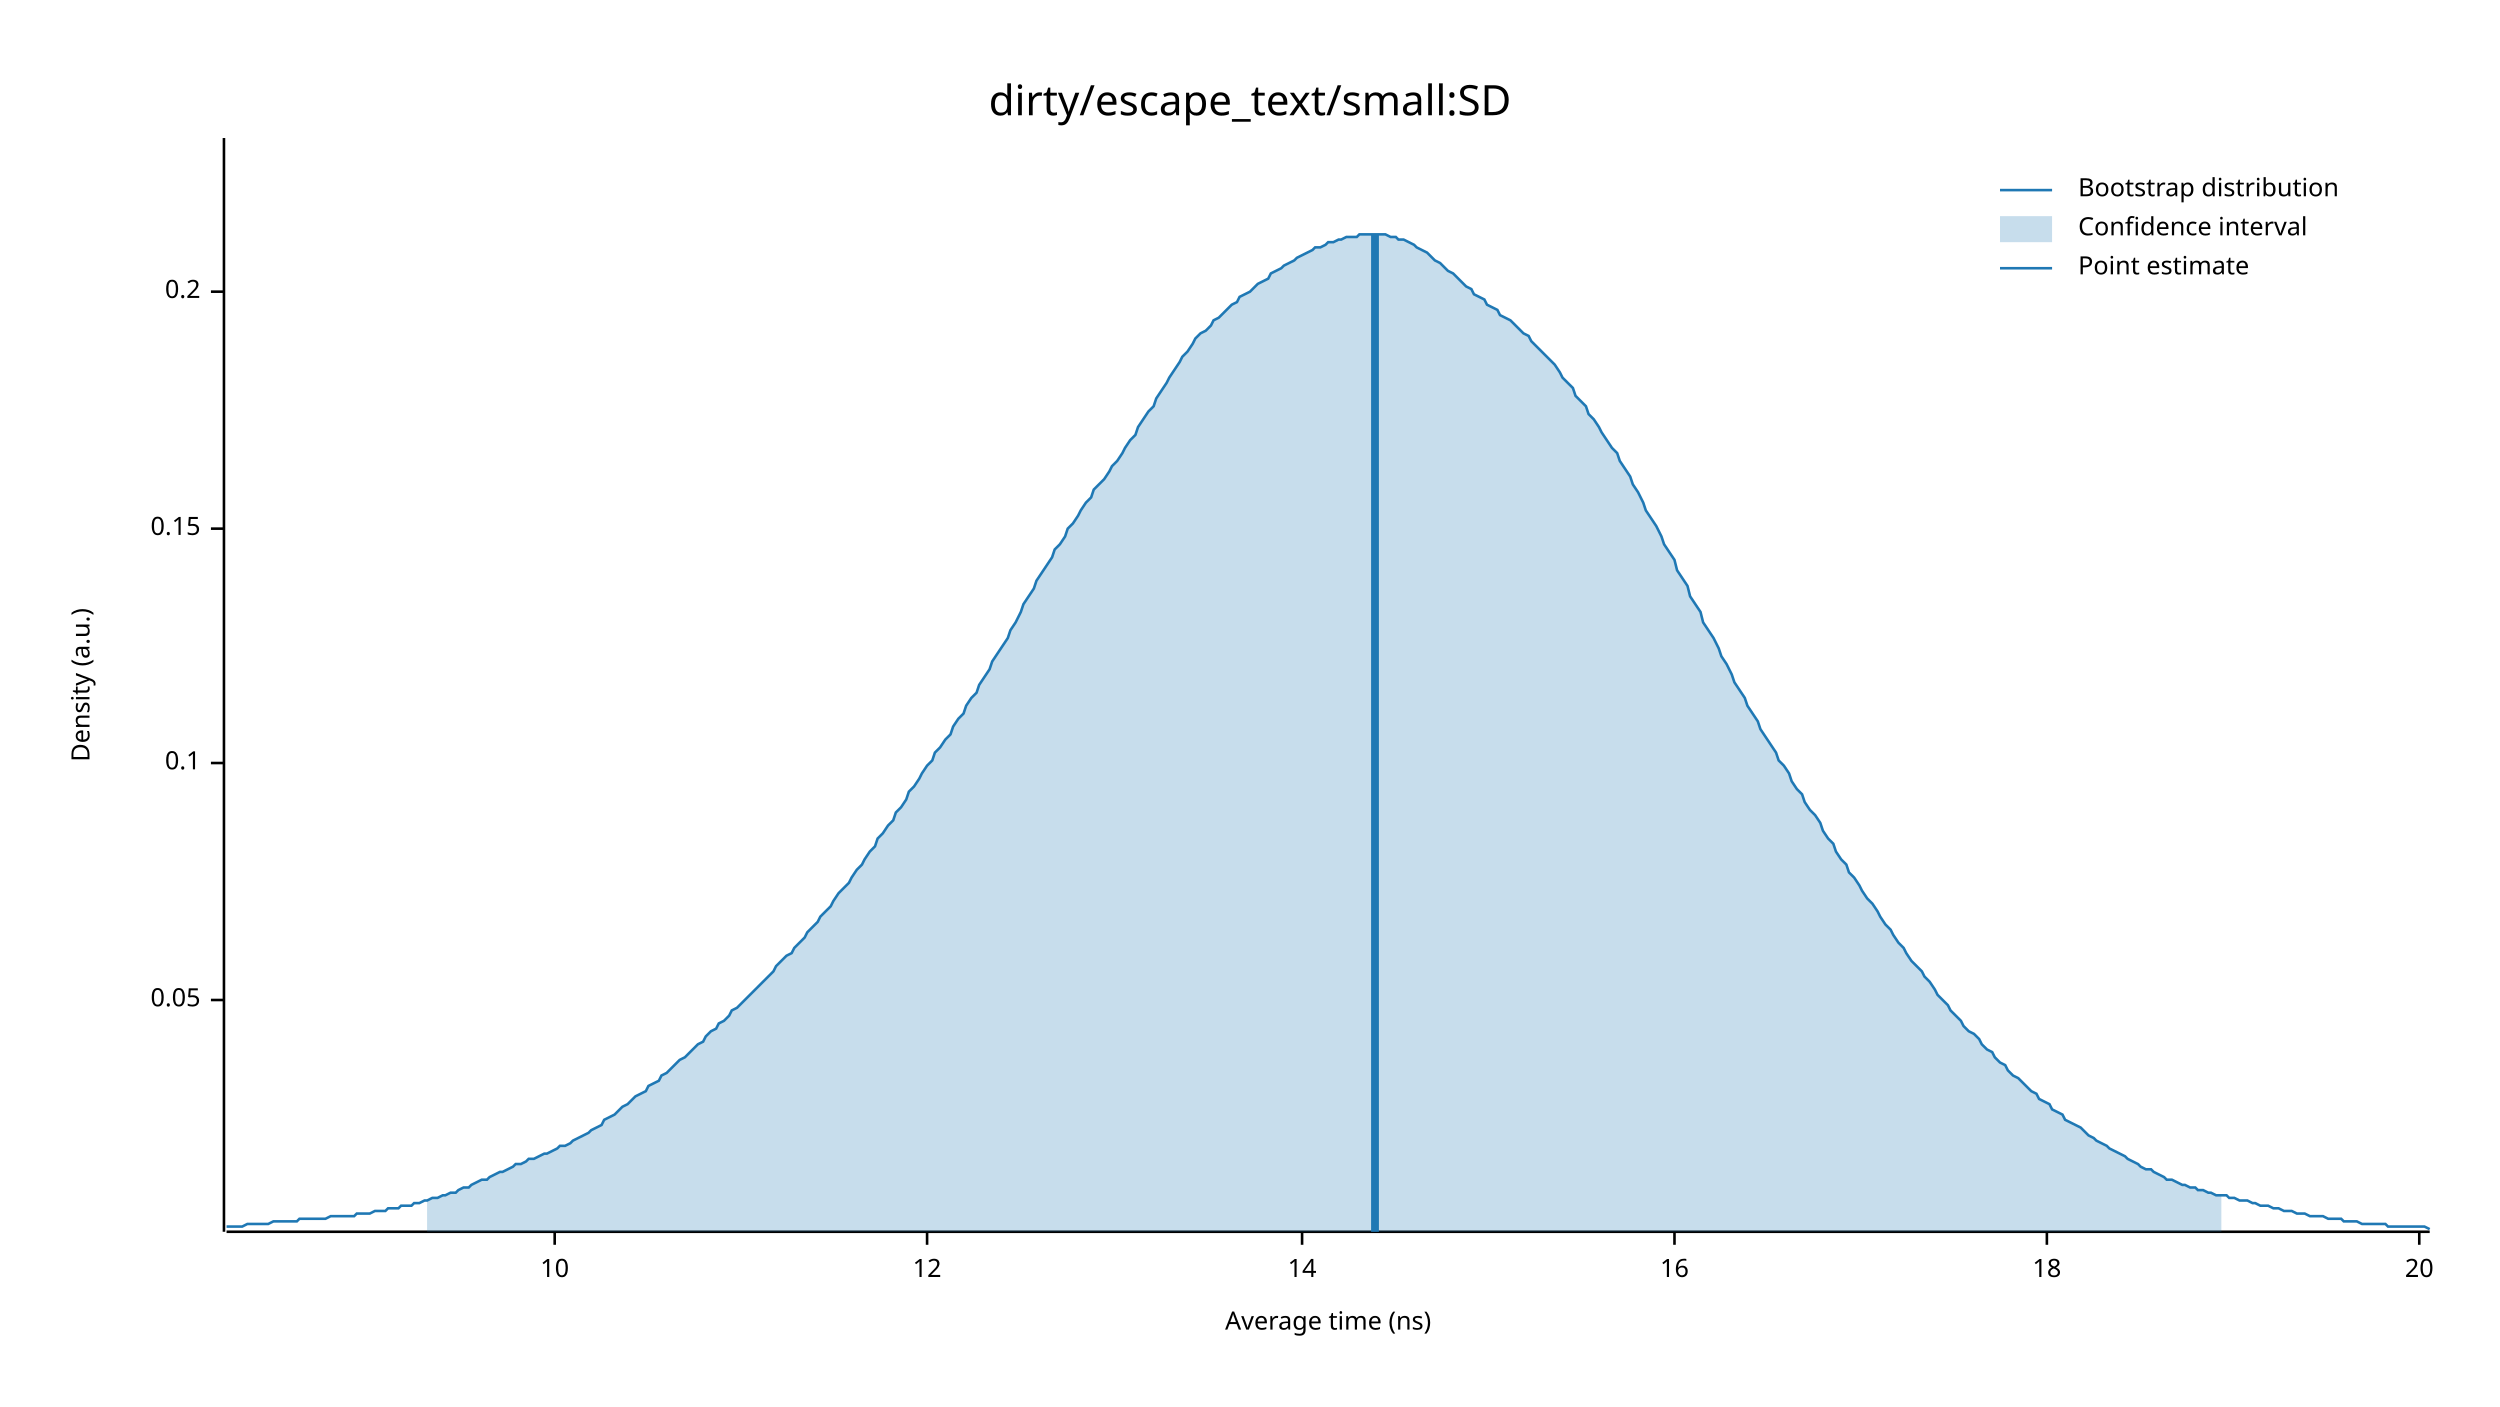
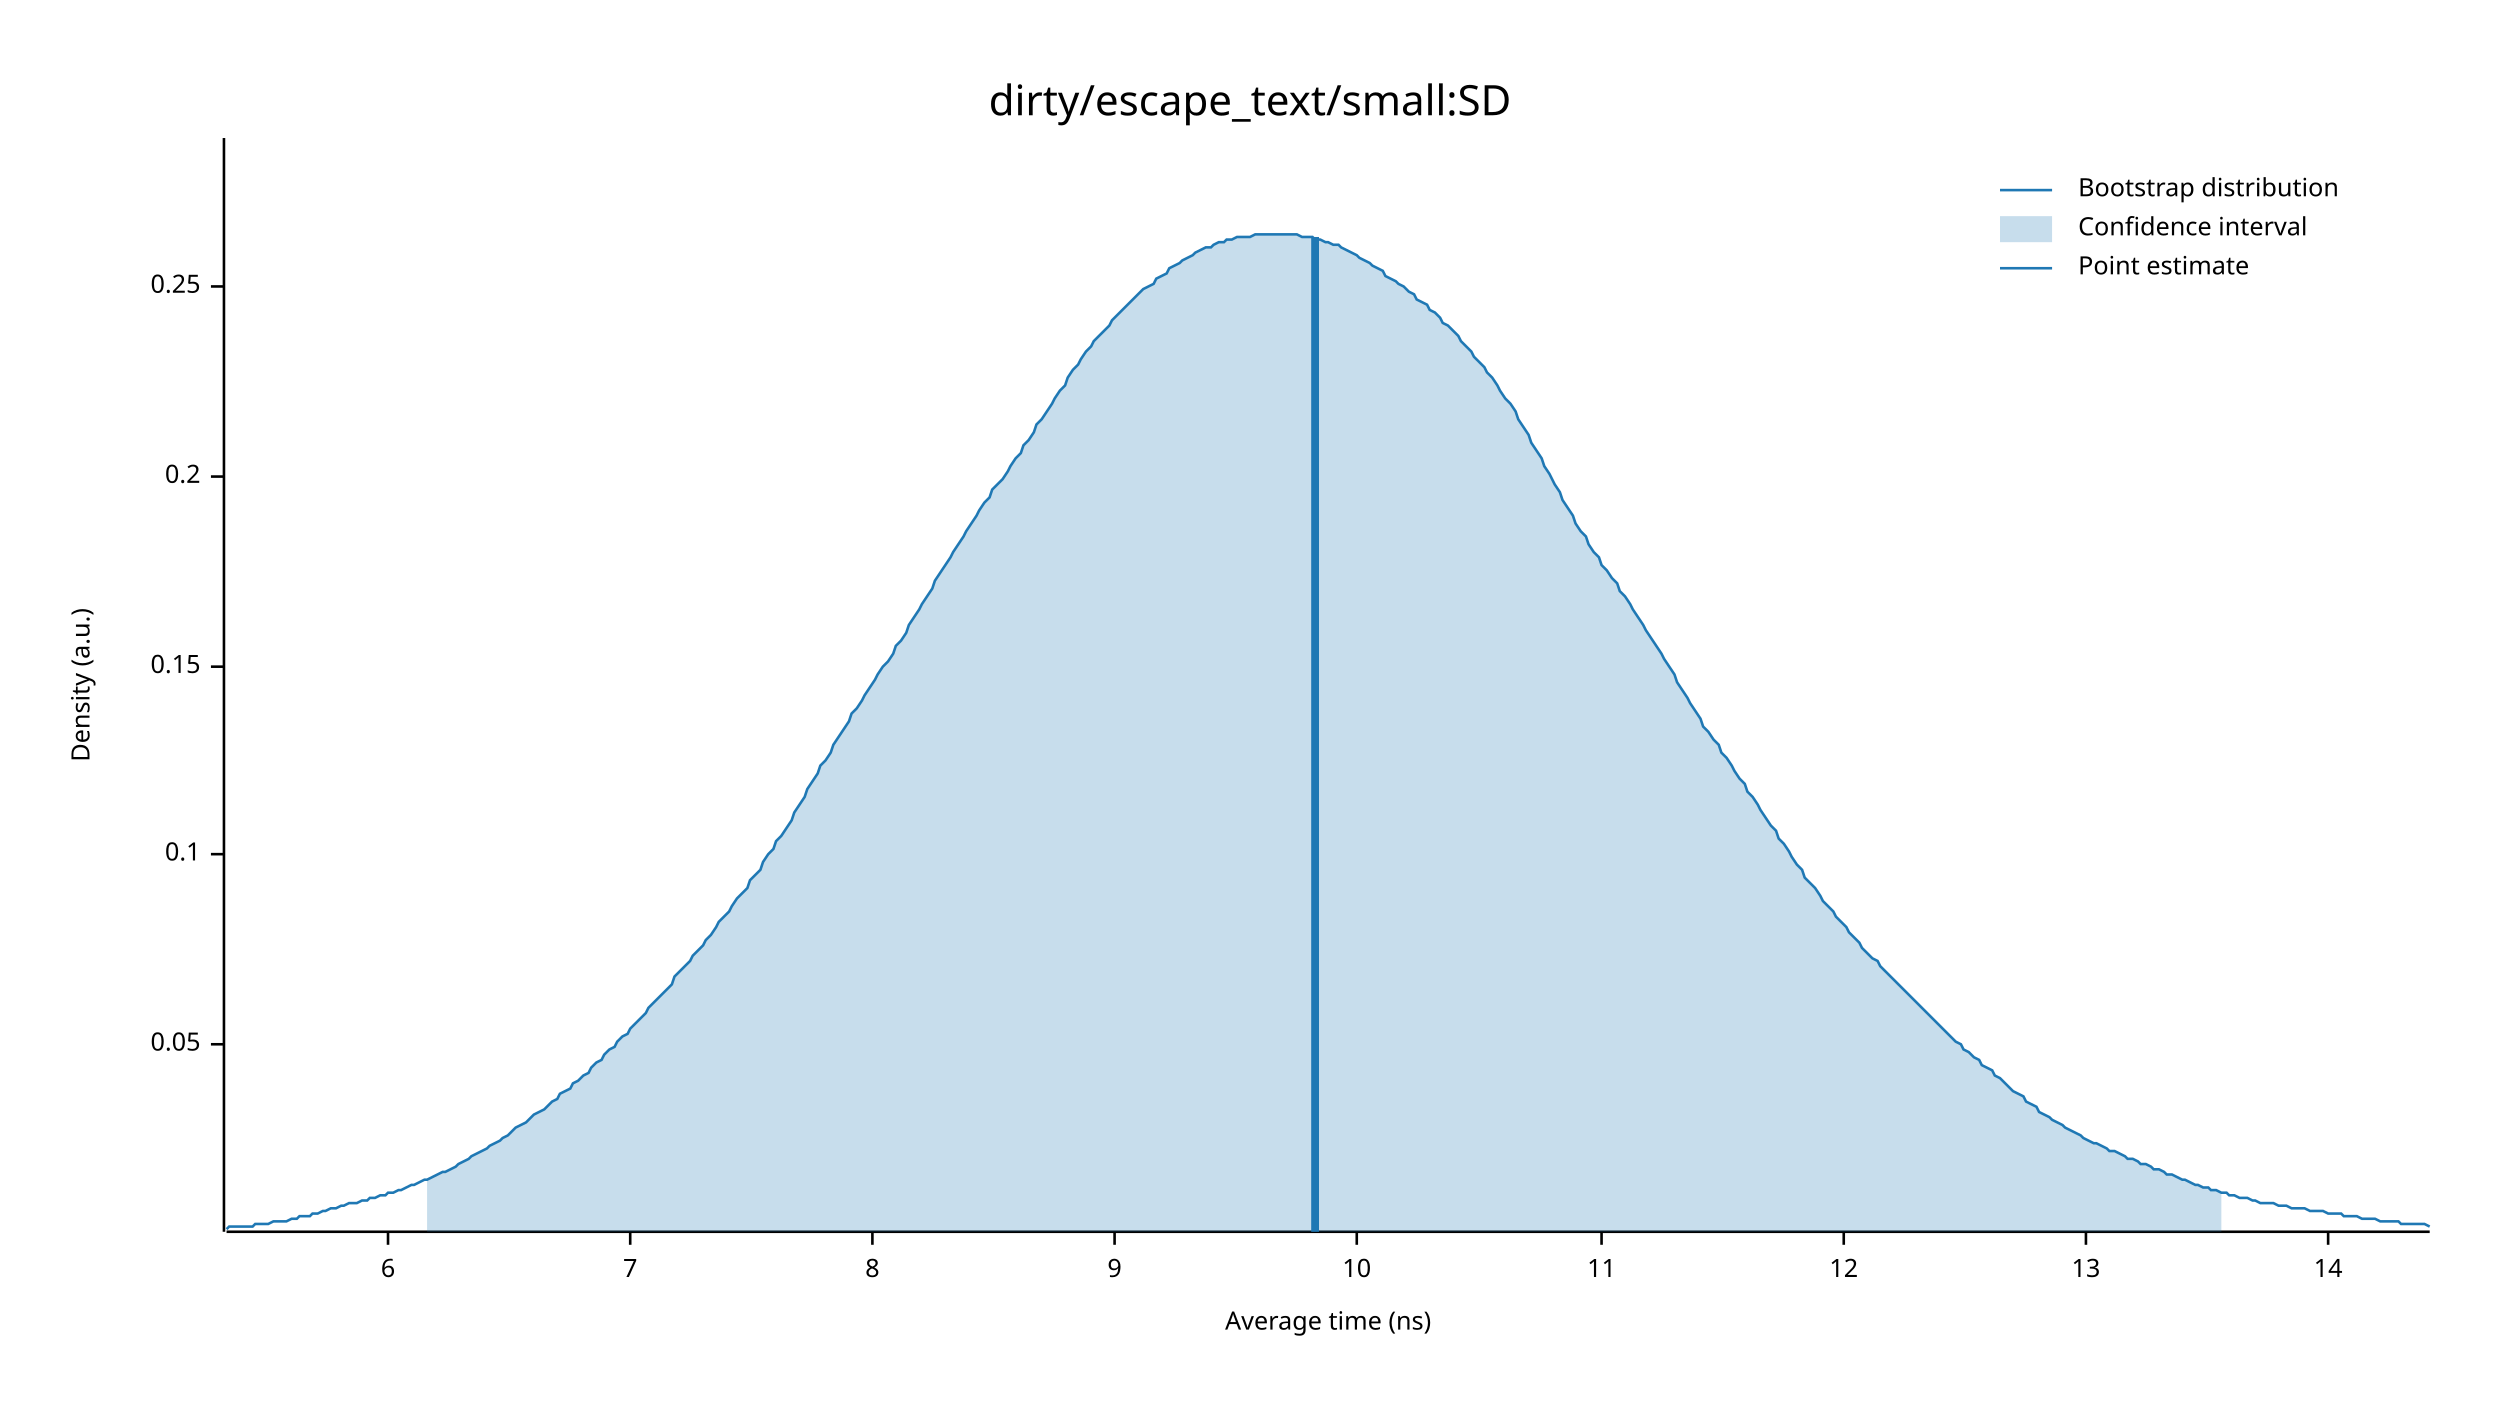
<svg xmlns="http://www.w3.org/2000/svg" width="960" height="540" viewBox="0 0 960 540">
  <text x="480" y="32" dy="0.76em" text-anchor="middle" font-family="sans-serif" font-size="16.129" opacity="1" fill="#000000">
dirty/escape_text/small:SD
</text>
  <text x="27" y="263" dy="0.76em" text-anchor="middle" font-family="sans-serif" font-size="9.677" opacity="1" fill="#000000" transform="rotate(270, 27, 263)">
Density (a.u.)
</text>
  <text x="510" y="513" dy="-0.5ex" text-anchor="middle" font-family="sans-serif" font-size="9.677" opacity="1" fill="#000000">
Average time (ns)
</text>
  <polyline fill="none" opacity="1" stroke="#000000" stroke-width="1" points="86,53 86,473 " />
-   <text x="77" y="384" dy="0.5ex" text-anchor="end" font-family="sans-serif" font-size="9.677" opacity="1" fill="#000000">
+   <text x="77" y="401" dy="0.5ex" text-anchor="end" font-family="sans-serif" font-size="9.677" opacity="1" fill="#000000">
0.05
</text>
-   <polyline fill="none" opacity="1" stroke="#000000" stroke-width="1" points="81,384 86,384 " />
-   <text x="77" y="293" dy="0.5ex" text-anchor="end" font-family="sans-serif" font-size="9.677" opacity="1" fill="#000000">
+   <polyline fill="none" opacity="1" stroke="#000000" stroke-width="1" points="81,401 86,401 " />
+   <text x="77" y="328" dy="0.5ex" text-anchor="end" font-family="sans-serif" font-size="9.677" opacity="1" fill="#000000">
0.1
</text>
-   <polyline fill="none" opacity="1" stroke="#000000" stroke-width="1" points="81,293 86,293 " />
-   <text x="77" y="203" dy="0.5ex" text-anchor="end" font-family="sans-serif" font-size="9.677" opacity="1" fill="#000000">
+   <polyline fill="none" opacity="1" stroke="#000000" stroke-width="1" points="81,328 86,328 " />
+   <text x="77" y="256" dy="0.5ex" text-anchor="end" font-family="sans-serif" font-size="9.677" opacity="1" fill="#000000">
0.15
</text>
-   <polyline fill="none" opacity="1" stroke="#000000" stroke-width="1" points="81,203 86,203 " />
-   <text x="77" y="112" dy="0.5ex" text-anchor="end" font-family="sans-serif" font-size="9.677" opacity="1" fill="#000000">
+   <polyline fill="none" opacity="1" stroke="#000000" stroke-width="1" points="81,256 86,256 " />
+   <text x="77" y="183" dy="0.5ex" text-anchor="end" font-family="sans-serif" font-size="9.677" opacity="1" fill="#000000">
0.2
</text>
-   <polyline fill="none" opacity="1" stroke="#000000" stroke-width="1" points="81,112 86,112 " />
+   <polyline fill="none" opacity="1" stroke="#000000" stroke-width="1" points="81,183 86,183 " />
+   <text x="77" y="110" dy="0.5ex" text-anchor="end" font-family="sans-serif" font-size="9.677" opacity="1" fill="#000000">
+ 0.25
+ </text>
+   <polyline fill="none" opacity="1" stroke="#000000" stroke-width="1" points="81,110 86,110 " />
  <polyline fill="none" opacity="1" stroke="#000000" stroke-width="1" points="87,473 933,473 " />
-   <text x="213" y="483" dy="0.76em" text-anchor="middle" font-family="sans-serif" font-size="9.677" opacity="1" fill="#000000">
+   <text x="149" y="483" dy="0.76em" text-anchor="middle" font-family="sans-serif" font-size="9.677" opacity="1" fill="#000000">
+ 6
+ </text>
+   <polyline fill="none" opacity="1" stroke="#000000" stroke-width="1" points="149,473 149,478 " />
+   <text x="242" y="483" dy="0.76em" text-anchor="middle" font-family="sans-serif" font-size="9.677" opacity="1" fill="#000000">
+ 7
+ </text>
+   <polyline fill="none" opacity="1" stroke="#000000" stroke-width="1" points="242,473 242,478 " />
+   <text x="335" y="483" dy="0.76em" text-anchor="middle" font-family="sans-serif" font-size="9.677" opacity="1" fill="#000000">
+ 8
+ </text>
+   <polyline fill="none" opacity="1" stroke="#000000" stroke-width="1" points="335,473 335,478 " />
+   <text x="428" y="483" dy="0.76em" text-anchor="middle" font-family="sans-serif" font-size="9.677" opacity="1" fill="#000000">
+ 9
+ </text>
+   <polyline fill="none" opacity="1" stroke="#000000" stroke-width="1" points="428,473 428,478 " />
+   <text x="521" y="483" dy="0.76em" text-anchor="middle" font-family="sans-serif" font-size="9.677" opacity="1" fill="#000000">
10
</text>
-   <polyline fill="none" opacity="1" stroke="#000000" stroke-width="1" points="213,473 213,478 " />
-   <text x="356" y="483" dy="0.76em" text-anchor="middle" font-family="sans-serif" font-size="9.677" opacity="1" fill="#000000">
+   <polyline fill="none" opacity="1" stroke="#000000" stroke-width="1" points="521,473 521,478 " />
+   <text x="615" y="483" dy="0.76em" text-anchor="middle" font-family="sans-serif" font-size="9.677" opacity="1" fill="#000000">
+ 11
+ </text>
+   <polyline fill="none" opacity="1" stroke="#000000" stroke-width="1" points="615,473 615,478 " />
+   <text x="708" y="483" dy="0.76em" text-anchor="middle" font-family="sans-serif" font-size="9.677" opacity="1" fill="#000000">
12
</text>
-   <polyline fill="none" opacity="1" stroke="#000000" stroke-width="1" points="356,473 356,478 " />
-   <text x="500" y="483" dy="0.76em" text-anchor="middle" font-family="sans-serif" font-size="9.677" opacity="1" fill="#000000">
+   <polyline fill="none" opacity="1" stroke="#000000" stroke-width="1" points="708,473 708,478 " />
+   <text x="801" y="483" dy="0.76em" text-anchor="middle" font-family="sans-serif" font-size="9.677" opacity="1" fill="#000000">
+ 13
+ </text>
+   <polyline fill="none" opacity="1" stroke="#000000" stroke-width="1" points="801,473 801,478 " />
+   <text x="894" y="483" dy="0.76em" text-anchor="middle" font-family="sans-serif" font-size="9.677" opacity="1" fill="#000000">
14
</text>
-   <polyline fill="none" opacity="1" stroke="#000000" stroke-width="1" points="500,473 500,478 " />
-   <text x="643" y="483" dy="0.76em" text-anchor="middle" font-family="sans-serif" font-size="9.677" opacity="1" fill="#000000">
- 16
- </text>
-   <polyline fill="none" opacity="1" stroke="#000000" stroke-width="1" points="643,473 643,478 " />
-   <text x="786" y="483" dy="0.76em" text-anchor="middle" font-family="sans-serif" font-size="9.677" opacity="1" fill="#000000">
- 18
- </text>
-   <polyline fill="none" opacity="1" stroke="#000000" stroke-width="1" points="786,473 786,478 " />
-   <text x="929" y="483" dy="0.76em" text-anchor="middle" font-family="sans-serif" font-size="9.677" opacity="1" fill="#000000">
- 20
- </text>
-   <polyline fill="none" opacity="1" stroke="#000000" stroke-width="1" points="929,473 929,478 " />
-   <polyline fill="none" opacity="1" stroke="#1F78B4" stroke-width="1" points="87,471 88,471 90,471 92,471 93,471 95,470 97,470 98,470 100,470 102,470 103,470 105,469 107,469 109,469 110,469 112,469 114,469 115,468 117,468 119,468 120,468 122,468 124,468 125,468 127,467 129,467 131,467 132,467 134,467 136,467 137,466 139,466 141,466 142,466 144,465 146,465 148,465 149,464 151,464 153,464 154,463 156,463 158,463 159,462 161,462 163,461 164,461 166,460 168,460 170,459 171,459 173,458 175,458 176,457 178,456 180,456 181,455 183,454 185,453 187,453 188,452 190,451 192,450 193,450 195,449 197,448 198,447 200,447 202,446 203,445 205,445 207,444 209,443 210,443 212,442 214,441 215,440 217,440 219,439 220,438 222,437 224,436 226,435 227,434 229,433 231,432 232,430 234,429 236,428 237,427 239,425 241,424 242,423 244,421 246,420 248,419 249,417 251,416 253,415 254,413 256,412 258,410 259,409 261,407 263,406 265,404 266,403 268,401 270,400 271,398 273,396 275,395 276,393 278,392 280,390 281,388 283,387 285,385 287,383 288,382 290,380 292,378 293,377 295,375 297,373 298,371 300,369 302,367 304,366 305,364 307,362 309,360 310,358 312,356 314,354 315,352 317,350 319,348 320,346 322,343 324,341 326,339 327,337 329,334 331,332 332,330 334,327 336,325 337,322 339,320 341,317 343,315 344,312 346,310 348,307 349,304 351,302 353,299 354,297 356,294 358,292 359,289 361,287 363,284 365,282 366,279 368,276 370,274 371,271 373,268 375,266 376,263 378,260 380,257 381,254 383,251 385,248 387,245 388,242 390,239 392,235 393,232 395,229 397,226 398,223 400,220 402,217 404,214 405,211 407,209 409,206 410,203 412,201 414,198 415,196 417,193 419,191 420,188 422,186 424,184 426,181 427,179 429,177 431,174 432,172 434,169 436,167 437,164 439,161 441,158 443,156 444,153 446,150 448,147 449,145 451,142 453,139 454,137 456,135 458,132 459,130 461,128 463,127 465,125 466,123 468,122 470,120 471,119 473,117 475,116 476,114 478,113 480,112 482,110 483,109 485,108 487,107 488,105 490,104 492,103 493,102 495,101 497,100 498,99 500,98 502,97 504,96 505,95 507,95 509,94 510,93 512,93 514,92 515,92 517,91 519,91 521,91 522,90 524,90 526,90 527,90 529,90 531,90 532,90 534,91 536,91 537,92 539,92 541,93 543,94 544,95 546,96 548,97 549,98 551,100 553,101 554,102 556,104 558,105 560,107 561,108 563,110 565,111 566,113 568,114 570,115 571,117 573,118 575,119 576,121 578,122 580,123 582,125 583,126 585,128 587,129 588,131 590,133 592,135 593,136 595,138 597,140 599,143 600,145 602,147 604,149 605,152 607,154 609,156 610,159 612,161 614,164 615,166 617,169 619,172 621,174 622,177 624,180 626,183 627,186 629,189 631,193 632,196 634,199 636,202 638,206 639,209 641,212 643,215 644,219 646,222 648,225 649,229 651,232 653,235 654,239 656,242 658,245 660,249 661,252 663,255 665,259 666,262 668,265 670,268 671,271 673,274 675,277 676,280 678,283 680,286 682,289 683,292 685,294 687,297 688,300 690,303 692,305 693,308 695,311 697,313 699,316 700,319 702,322 704,324 705,327 707,330 709,332 710,335 712,337 714,340 715,342 717,345 719,347 721,350 722,352 724,355 726,357 727,359 729,362 731,364 732,366 734,369 736,371 738,373 739,375 741,377 743,380 744,382 746,384 748,386 749,388 751,390 753,392 754,394 756,396 758,397 760,399 761,401 763,403 765,404 766,406 768,408 770,409 771,411 773,413 775,414 777,416 778,417 780,419 782,420 783,422 785,423 787,424 788,426 790,427 792,428 793,430 795,431 797,432 799,433 800,434 802,436 804,437 805,438 807,439 809,440 810,441 812,442 814,443 816,444 817,445 819,446 821,447 822,448 824,449 826,449 827,450 829,451 831,452 832,453 834,453 836,454 838,455 839,455 841,456 843,456 844,457 846,457 848,458 849,458 851,459 853,459 855,459 856,460 858,460 860,461 861,461 863,461 865,462 866,462 868,463 870,463 871,463 873,464 875,464 877,465 878,465 880,465 882,466 883,466 885,466 887,467 888,467 890,467 892,467 894,468 895,468 897,468 899,468 900,469 902,469 904,469 905,469 907,470 909,470 910,470 912,470 914,470 916,470 917,471 919,471 921,471 922,471 924,471 926,471 927,471 929,471 931,471 933,472 " />
-   <polygon opacity="0.25" fill="#1F78B4" points="164,461 166,460 168,460 170,459 171,459 173,458 175,458 176,457 178,456 180,456 181,455 183,454 185,453 187,453 188,452 190,451 192,450 193,450 195,449 197,448 198,447 200,447 202,446 203,445 205,445 207,444 209,443 210,443 212,442 214,441 215,440 217,440 219,439 220,438 222,437 224,436 226,435 227,434 229,433 231,432 232,430 234,429 236,428 237,427 239,425 241,424 242,423 244,421 246,420 248,419 249,417 251,416 253,415 254,413 256,412 258,410 259,409 261,407 263,406 265,404 266,403 268,401 270,400 271,398 273,396 275,395 276,393 278,392 280,390 281,388 283,387 285,385 287,383 288,382 290,380 292,378 293,377 295,375 297,373 298,371 300,369 302,367 304,366 305,364 307,362 309,360 310,358 312,356 314,354 315,352 317,350 319,348 320,346 322,343 324,341 326,339 327,337 329,334 331,332 332,330 334,327 336,325 337,322 339,320 341,317 343,315 344,312 346,310 348,307 349,304 351,302 353,299 354,297 356,294 358,292 359,289 361,287 363,284 365,282 366,279 368,276 370,274 371,271 373,268 375,266 376,263 378,260 380,257 381,254 383,251 385,248 387,245 388,242 390,239 392,235 393,232 395,229 397,226 398,223 400,220 402,217 404,214 405,211 407,209 409,206 410,203 412,201 414,198 415,196 417,193 419,191 420,188 422,186 424,184 426,181 427,179 429,177 431,174 432,172 434,169 436,167 437,164 439,161 441,158 443,156 444,153 446,150 448,147 449,145 451,142 453,139 454,137 456,135 458,132 459,130 461,128 463,127 465,125 466,123 468,122 470,120 471,119 473,117 475,116 476,114 478,113 480,112 482,110 483,109 485,108 487,107 488,105 490,104 492,103 493,102 495,101 497,100 498,99 500,98 502,97 504,96 505,95 507,95 509,94 510,93 512,93 514,92 515,92 517,91 519,91 521,91 522,90 524,90 526,90 527,90 529,90 531,90 532,90 534,91 536,91 537,92 539,92 541,93 543,94 544,95 546,96 548,97 549,98 551,100 553,101 554,102 556,104 558,105 560,107 561,108 563,110 565,111 566,113 568,114 570,115 571,117 573,118 575,119 576,121 578,122 580,123 582,125 583,126 585,128 587,129 588,131 590,133 592,135 593,136 595,138 597,140 599,143 600,145 602,147 604,149 605,152 607,154 609,156 610,159 612,161 614,164 615,166 617,169 619,172 621,174 622,177 624,180 626,183 627,186 629,189 631,193 632,196 634,199 636,202 638,206 639,209 641,212 643,215 644,219 646,222 648,225 649,229 651,232 653,235 654,239 656,242 658,245 660,249 661,252 663,255 665,259 666,262 668,265 670,268 671,271 673,274 675,277 676,280 678,283 680,286 682,289 683,292 685,294 687,297 688,300 690,303 692,305 693,308 695,311 697,313 699,316 700,319 702,322 704,324 705,327 707,330 709,332 710,335 712,337 714,340 715,342 717,345 719,347 721,350 722,352 724,355 726,357 727,359 729,362 731,364 732,366 734,369 736,371 738,373 739,375 741,377 743,380 744,382 746,384 748,386 749,388 751,390 753,392 754,394 756,396 758,397 760,399 761,401 763,403 765,404 766,406 768,408 770,409 771,411 773,413 775,414 777,416 778,417 780,419 782,420 783,422 785,423 787,424 788,426 790,427 792,428 793,430 795,431 797,432 799,433 800,434 802,436 804,437 805,438 807,439 809,440 810,441 812,442 814,443 816,444 817,445 819,446 821,447 822,448 824,449 826,449 827,450 829,451 831,452 832,453 834,453 836,454 838,455 839,455 841,456 843,456 844,457 846,457 848,458 849,458 851,459 853,459 853,473 164,473 " />
-   <polyline fill="none" opacity="1" stroke="#1F78B4" stroke-width="3" points="528,473 528,90 " />
+   <polyline fill="none" opacity="1" stroke="#000000" stroke-width="1" points="894,473 894,478 " />
+   <polyline fill="none" opacity="1" stroke="#1F78B4" stroke-width="1" points="87,472 88,471 90,471 92,471 93,471 95,471 97,471 98,470 100,470 102,470 103,470 105,469 107,469 109,469 110,469 112,468 114,468 115,467 117,467 119,467 120,466 122,466 124,465 125,465 127,464 129,464 131,463 132,463 134,462 136,462 137,462 139,461 141,461 142,460 144,460 146,459 148,459 149,458 151,458 153,457 154,457 156,456 158,455 159,455 161,454 163,453 164,453 166,452 168,451 170,450 171,450 173,449 175,448 176,447 178,446 180,445 181,444 183,443 185,442 187,441 188,440 190,439 192,438 193,437 195,436 197,434 198,433 200,432 202,431 203,430 205,428 207,427 209,426 210,425 212,423 214,422 215,420 217,419 219,418 220,416 222,415 224,413 226,412 227,410 229,408 231,407 232,405 234,403 236,402 237,400 239,398 241,397 242,395 244,393 246,391 248,389 249,387 251,385 253,383 254,382 256,380 258,378 259,375 261,373 263,371 265,369 266,367 268,365 270,363 271,361 273,359 275,356 276,354 278,352 280,350 281,348 283,345 285,343 287,341 288,338 290,336 292,334 293,331 295,328 297,326 298,323 300,321 302,318 304,315 305,312 307,309 309,306 310,303 312,300 314,297 315,294 317,292 319,289 320,286 322,283 324,280 326,277 327,274 329,272 331,269 332,267 334,264 336,261 337,259 339,256 341,254 343,251 344,248 346,246 348,243 349,240 351,237 353,234 354,232 356,229 358,226 359,223 361,220 363,217 365,214 366,212 368,209 370,206 371,204 373,201 375,198 376,196 378,193 380,191 381,188 383,186 385,184 387,181 388,179 390,176 392,174 393,171 395,169 397,166 398,163 400,161 402,158 404,155 405,153 407,150 409,148 410,145 412,142 414,140 415,138 417,135 419,133 420,131 422,129 424,127 426,125 427,123 429,121 431,119 432,118 434,116 436,114 437,113 439,111 441,110 443,109 444,107 446,106 448,105 449,103 451,102 453,101 454,100 456,99 458,98 459,97 461,96 463,95 465,95 466,94 468,93 470,93 471,92 473,92 475,91 476,91 478,91 480,91 482,90 483,90 485,90 487,90 488,90 490,90 492,90 493,90 495,90 497,90 498,90 500,91 502,91 504,91 505,92 507,92 509,93 510,93 512,94 514,94 515,95 517,96 519,97 521,98 522,99 524,100 526,101 527,102 529,103 531,104 532,106 534,107 536,108 537,109 539,110 541,112 543,113 544,115 546,116 548,117 549,119 551,120 553,122 554,124 556,125 558,127 560,129 561,131 563,133 565,135 566,137 568,139 570,141 571,143 573,145 575,148 576,150 578,153 580,155 582,158 583,161 585,164 587,167 588,170 590,173 592,176 593,179 595,182 597,186 599,189 600,192 602,195 604,198 605,201 607,204 609,206 610,209 612,212 614,214 615,217 617,219 619,222 621,224 622,227 624,229 626,232 627,234 629,237 631,240 632,242 634,245 636,248 638,251 639,253 641,256 643,259 644,262 646,265 648,268 649,270 651,273 653,276 654,279 656,281 658,284 660,286 661,289 663,291 665,294 666,296 668,299 670,301 671,304 673,306 675,309 676,311 678,314 680,317 682,319 683,322 685,324 687,327 688,329 690,332 692,334 693,337 695,339 697,341 699,344 700,346 702,348 704,350 705,352 707,354 709,356 710,358 712,360 714,362 715,364 717,366 719,368 721,369 722,371 724,373 726,375 727,376 729,378 731,380 732,381 734,383 736,385 738,387 739,388 741,390 743,392 744,393 746,395 748,397 749,398 751,400 753,401 754,403 756,404 758,406 760,407 761,409 763,410 765,411 766,413 768,414 770,416 771,417 773,419 775,420 777,421 778,423 780,424 782,425 783,427 785,428 787,429 788,430 790,431 792,432 793,433 795,434 797,435 799,436 800,437 802,438 804,439 805,439 807,440 809,441 810,442 812,442 814,443 816,444 817,445 819,445 821,446 822,447 824,447 826,448 827,449 829,449 831,450 832,451 834,451 836,452 838,453 839,453 841,454 843,455 844,455 846,456 848,456 849,457 851,457 853,458 855,458 856,459 858,459 860,460 861,460 863,460 865,461 866,461 868,462 870,462 871,462 873,462 875,463 877,463 878,463 880,464 882,464 883,464 885,464 887,465 888,465 890,465 892,465 894,466 895,466 897,466 899,466 900,467 902,467 904,467 905,467 907,468 909,468 910,468 912,468 914,469 916,469 917,469 919,469 921,469 922,470 924,470 926,470 927,470 929,470 931,470 933,471 " />
+   <polygon opacity="0.25" fill="#1F78B4" points="164,453 166,452 168,451 170,450 171,450 173,449 175,448 176,447 178,446 180,445 181,444 183,443 185,442 187,441 188,440 190,439 192,438 193,437 195,436 197,434 198,433 200,432 202,431 203,430 205,428 207,427 209,426 210,425 212,423 214,422 215,420 217,419 219,418 220,416 222,415 224,413 226,412 227,410 229,408 231,407 232,405 234,403 236,402 237,400 239,398 241,397 242,395 244,393 246,391 248,389 249,387 251,385 253,383 254,382 256,380 258,378 259,375 261,373 263,371 265,369 266,367 268,365 270,363 271,361 273,359 275,356 276,354 278,352 280,350 281,348 283,345 285,343 287,341 288,338 290,336 292,334 293,331 295,328 297,326 298,323 300,321 302,318 304,315 305,312 307,309 309,306 310,303 312,300 314,297 315,294 317,292 319,289 320,286 322,283 324,280 326,277 327,274 329,272 331,269 332,267 334,264 336,261 337,259 339,256 341,254 343,251 344,248 346,246 348,243 349,240 351,237 353,234 354,232 356,229 358,226 359,223 361,220 363,217 365,214 366,212 368,209 370,206 371,204 373,201 375,198 376,196 378,193 380,191 381,188 383,186 385,184 387,181 388,179 390,176 392,174 393,171 395,169 397,166 398,163 400,161 402,158 404,155 405,153 407,150 409,148 410,145 412,142 414,140 415,138 417,135 419,133 420,131 422,129 424,127 426,125 427,123 429,121 431,119 432,118 434,116 436,114 437,113 439,111 441,110 443,109 444,107 446,106 448,105 449,103 451,102 453,101 454,100 456,99 458,98 459,97 461,96 463,95 465,95 466,94 468,93 470,93 471,92 473,92 475,91 476,91 478,91 480,91 482,90 483,90 485,90 487,90 488,90 490,90 492,90 493,90 495,90 497,90 498,90 500,91 502,91 504,91 505,92 507,92 509,93 510,93 512,94 514,94 515,95 517,96 519,97 521,98 522,99 524,100 526,101 527,102 529,103 531,104 532,106 534,107 536,108 537,109 539,110 541,112 543,113 544,115 546,116 548,117 549,119 551,120 553,122 554,124 556,125 558,127 560,129 561,131 563,133 565,135 566,137 568,139 570,141 571,143 573,145 575,148 576,150 578,153 580,155 582,158 583,161 585,164 587,167 588,170 590,173 592,176 593,179 595,182 597,186 599,189 600,192 602,195 604,198 605,201 607,204 609,206 610,209 612,212 614,214 615,217 617,219 619,222 621,224 622,227 624,229 626,232 627,234 629,237 631,240 632,242 634,245 636,248 638,251 639,253 641,256 643,259 644,262 646,265 648,268 649,270 651,273 653,276 654,279 656,281 658,284 660,286 661,289 663,291 665,294 666,296 668,299 670,301 671,304 673,306 675,309 676,311 678,314 680,317 682,319 683,322 685,324 687,327 688,329 690,332 692,334 693,337 695,339 697,341 699,344 700,346 702,348 704,350 705,352 707,354 709,356 710,358 712,360 714,362 715,364 717,366 719,368 721,369 722,371 724,373 726,375 727,376 729,378 731,380 732,381 734,383 736,385 738,387 739,388 741,390 743,392 744,393 746,395 748,397 749,398 751,400 753,401 754,403 756,404 758,406 760,407 761,409 763,410 765,411 766,413 768,414 770,416 771,417 773,419 775,420 777,421 778,423 780,424 782,425 783,427 785,428 787,429 788,430 790,431 792,432 793,433 795,434 797,435 799,436 800,437 802,438 804,439 805,439 807,440 809,441 810,442 812,442 814,443 816,444 817,445 819,445 821,446 822,447 824,447 826,448 827,449 829,449 831,450 832,451 834,451 836,452 838,453 839,453 841,454 843,455 844,455 846,456 848,456 849,457 851,457 853,458 853,473 164,473 " />
+   <polyline fill="none" opacity="1" stroke="#1F78B4" stroke-width="3" points="505,473 505,91 " />
  <text x="798" y="68" dy="0.76em" text-anchor="start" font-family="sans-serif" font-size="9.677" opacity="1" fill="#000000">
Bootstrap distribution
</text>
  <text x="798" y="83" dy="0.76em" text-anchor="start" font-family="sans-serif" font-size="9.677" opacity="1" fill="#000000">
Confidence interval
</text>
  <text x="798" y="98" dy="0.76em" text-anchor="start" font-family="sans-serif" font-size="9.677" opacity="1" fill="#000000">
Point estimate
</text>
  <polyline fill="none" opacity="1" stroke="#1F78B4" stroke-width="1" points="768,73 788,73 " />
  <rect x="768" y="83" width="20" height="10" opacity="0.25" fill="#1F78B4" stroke="none" />
  <polyline fill="none" opacity="1" stroke="#1F78B4" stroke-width="1" points="768,103 788,103 " />
</svg>
